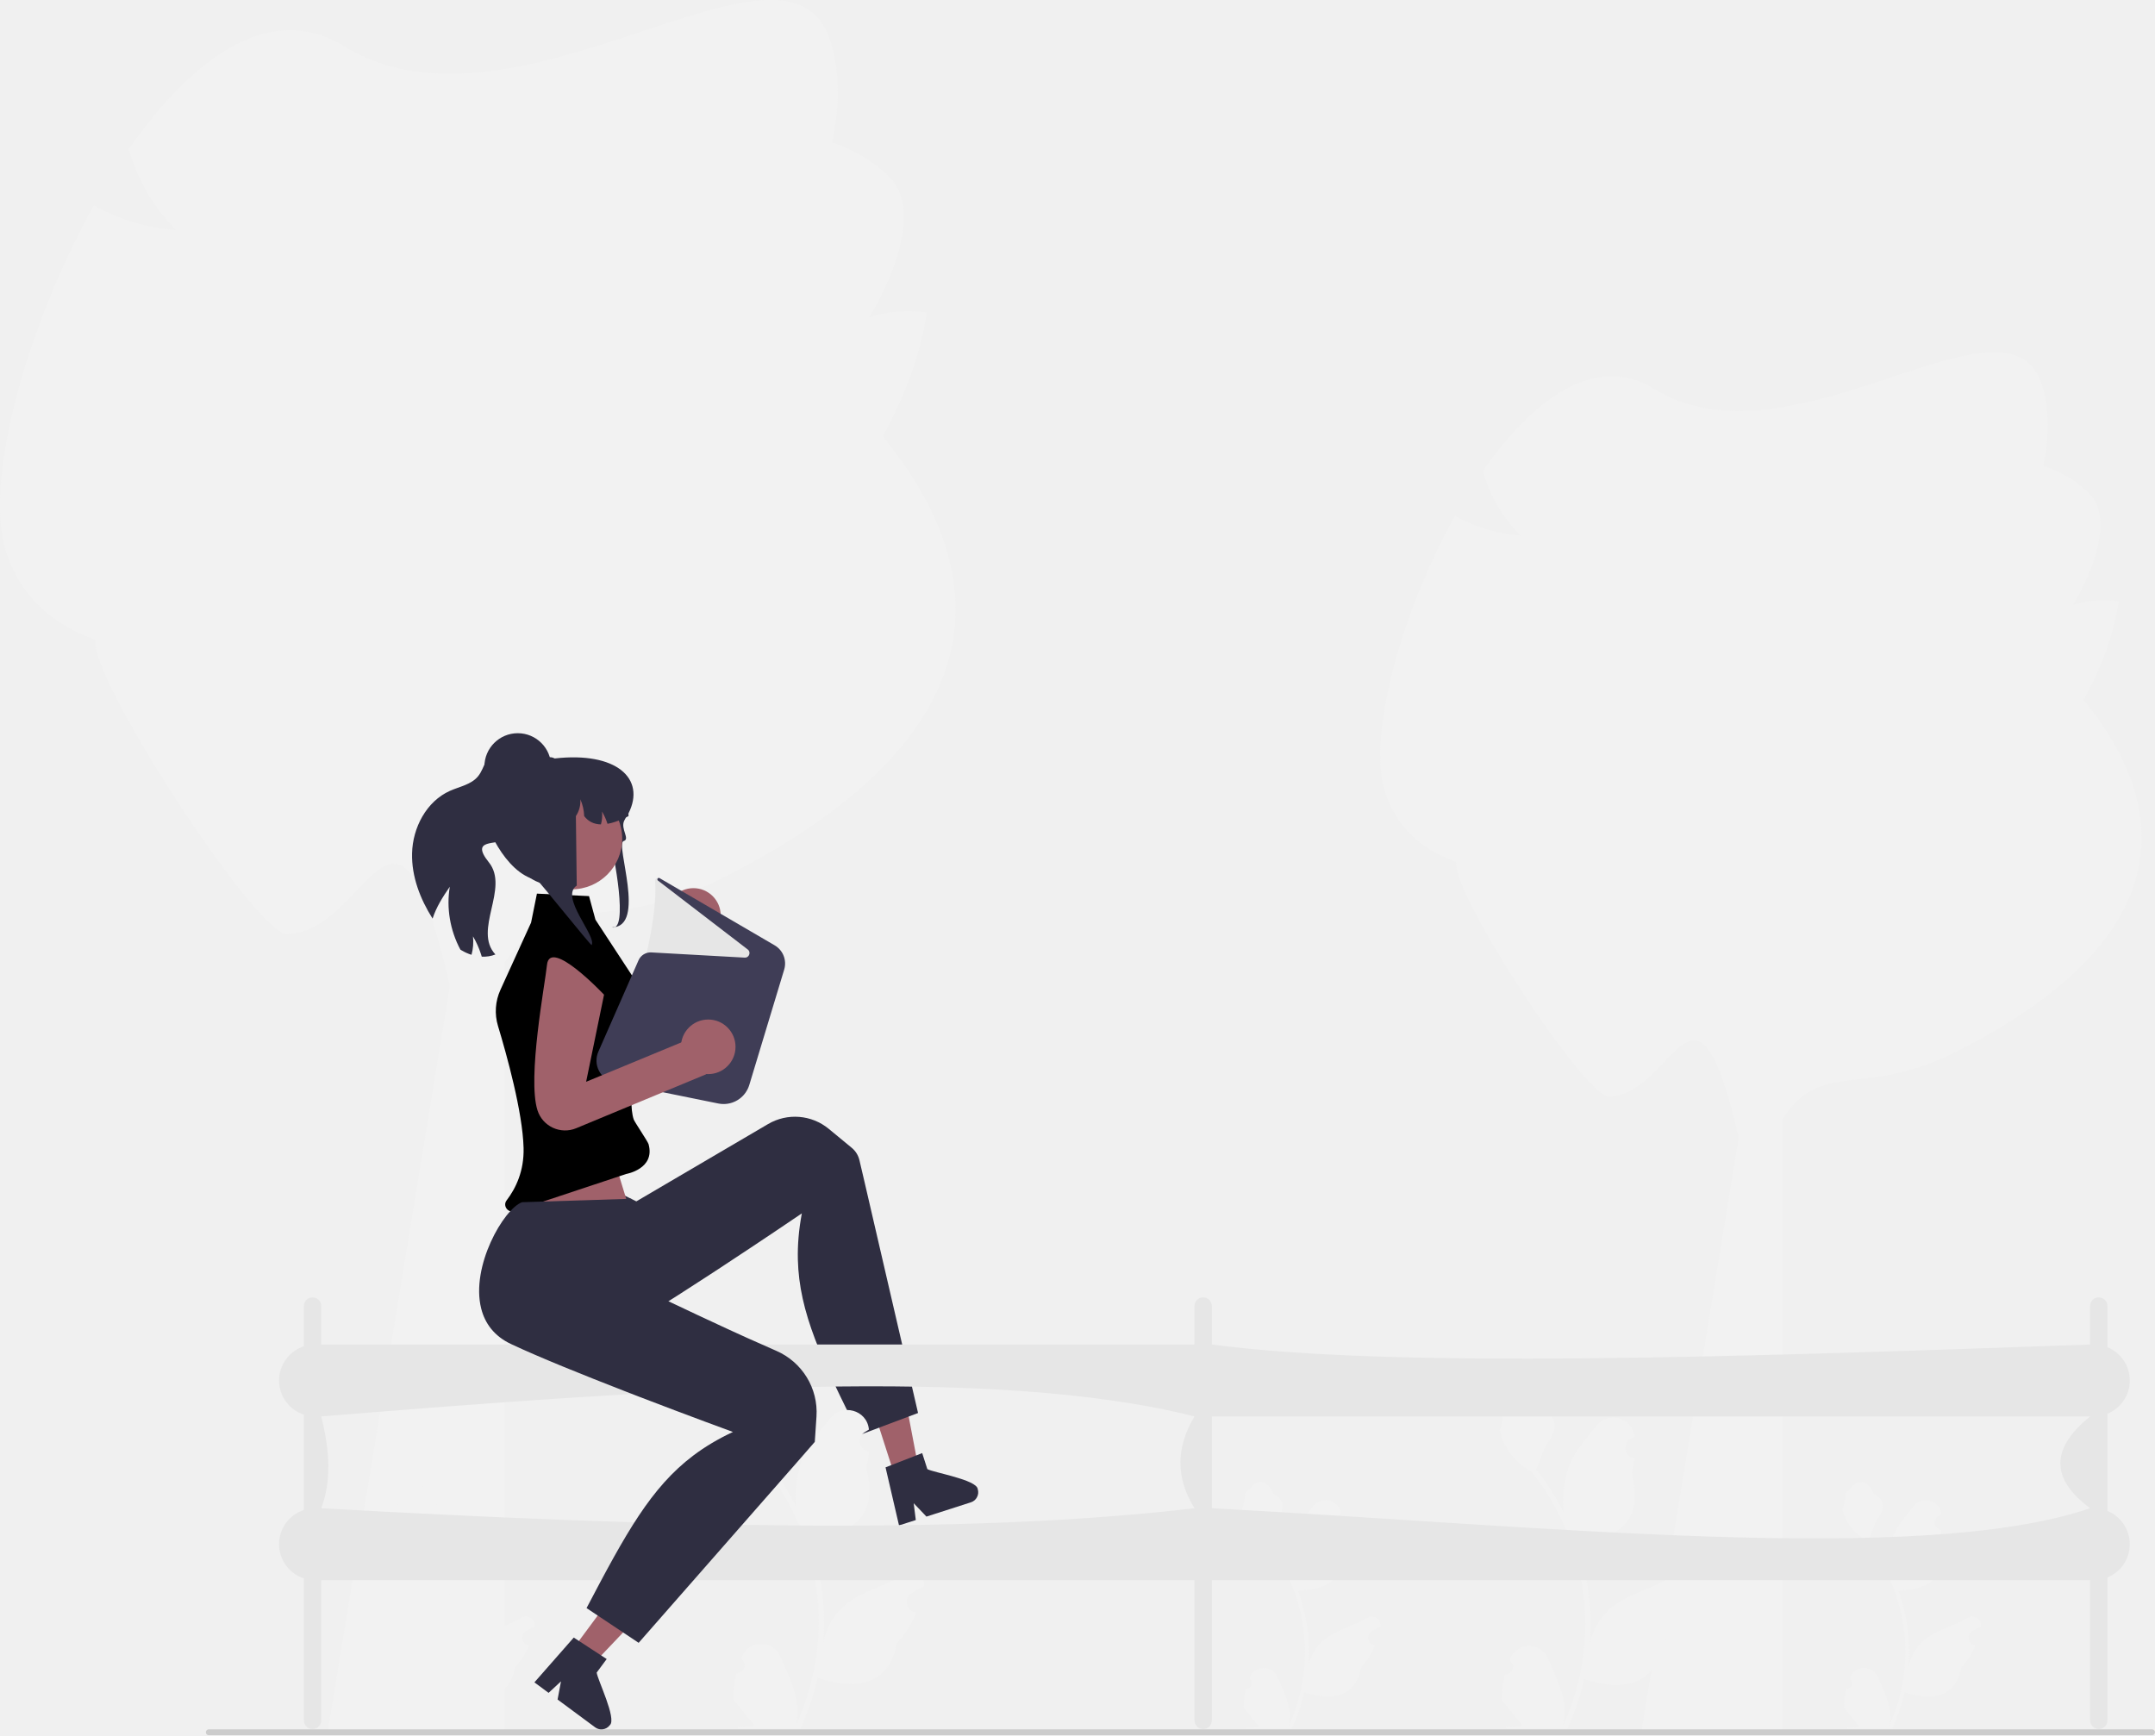
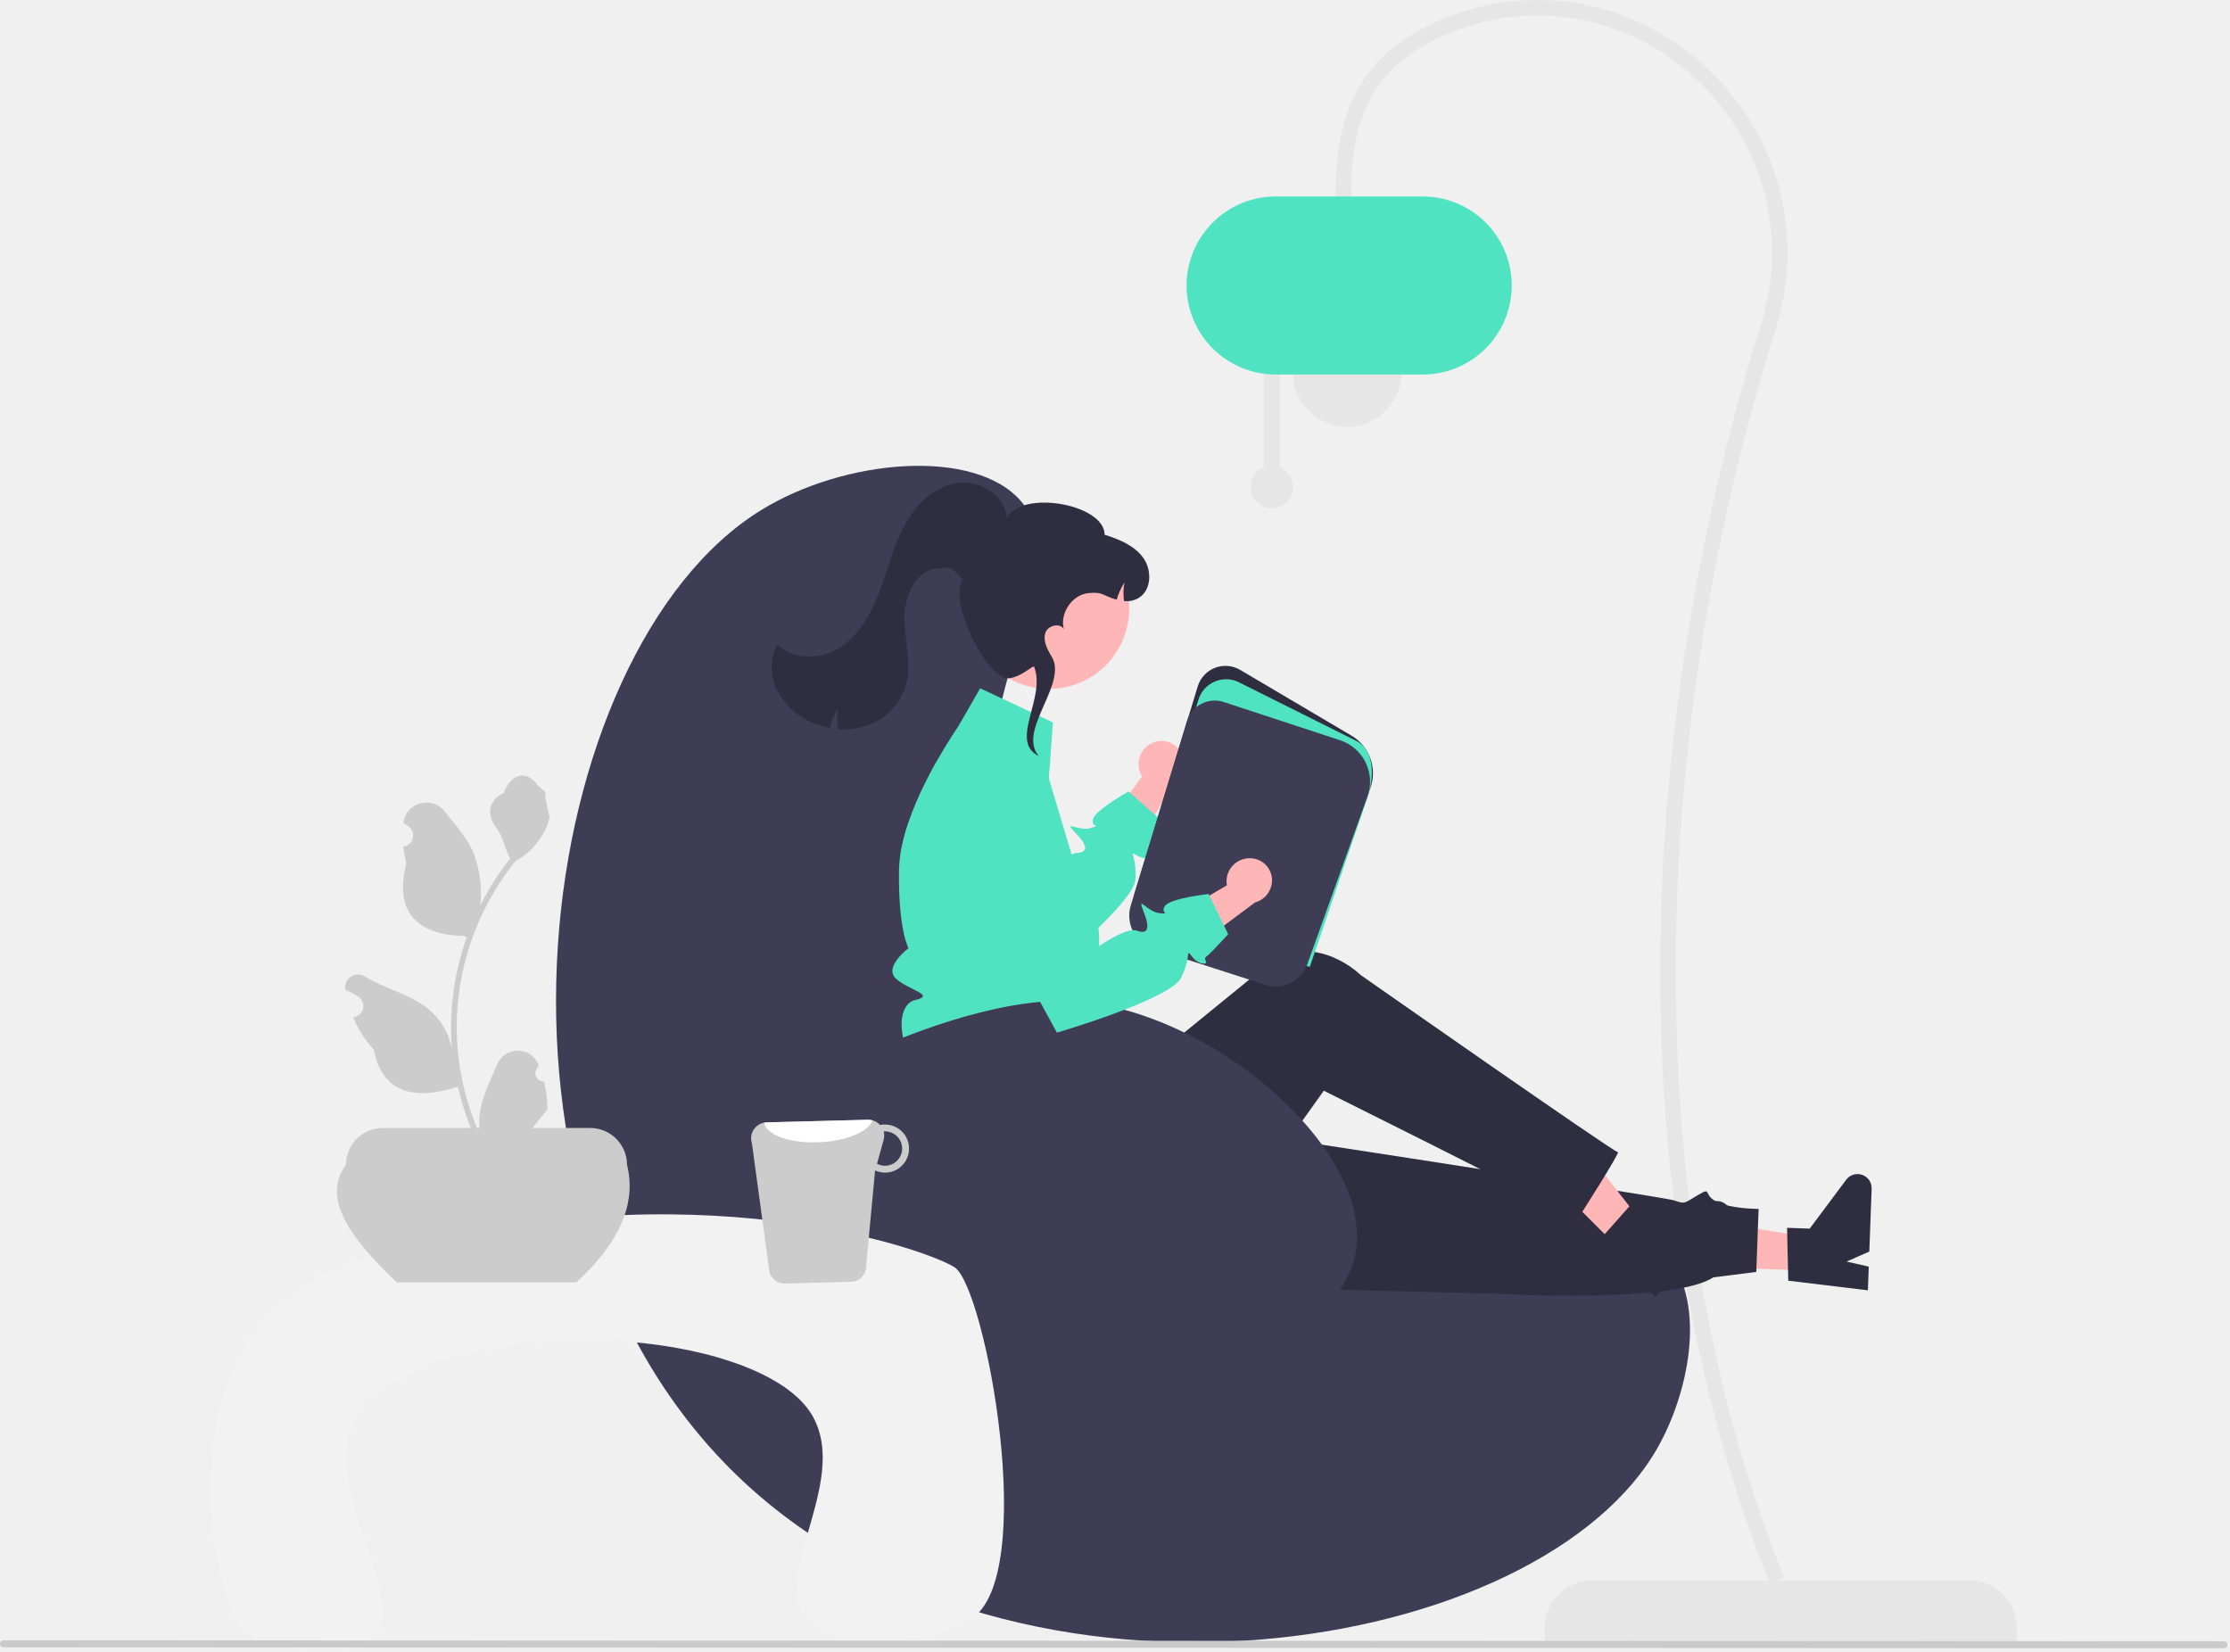
- <svg xmlns="http://www.w3.org/2000/svg" viewBox="0 0 868.644 699.464">
-   <g>
-     <g>
-       <polygon points="360.82 595.432 370.349 592.367 363.059 554.15 348.994 558.675 360.82 595.432" fill="#a0616a" />
-       <path d="M369.27,586.704l-.01,.003-9.991,3.881-.01,.003-2.312,.902,5.152,22.216,.274,1.19,6.774-2.173-.158-1.223-.697-5.56,4.223,4.429,.917,.967,17.949-5.765c1.067-.343,1.909-1.079,2.404-2.009,.546-.975,.696-2.171,.319-3.322-.381-3.779-17.761-6.633-20.31-8.043l-2.074-6.46-2.451,.962Z" fill="#2f2e41" />
-     </g>
-     <path d="M343.329,462.686c1.546,1.276,2.632,3.023,3.091,4.975h0l2.046,8.736,21.584,93.183-23.624,8.882c-15.216-30.369-24.307-49.402-24.821-70.756-.144-5.916,.376-12.02,1.601-18.59,0,0-15.382,10.471-33.663,22.454-1.605,1.051-3.236,2.12-4.888,3.186-15.164,9.876-31.511,20.232-42.412,26.301-6.632,3.693-12.978,3.664-18.671,1.408-16.251-6.397-27.326-30.809-25.175-38.376l24.551-36.54,30.372,15.142,3.175,1.58,53.12-31.175c7.751-4.549,17.517-3.77,24.45,1.948l9.266,7.644Z" fill="#2f2e41" />
+ <svg xmlns="http://www.w3.org/2000/svg" viewBox="0 0 752 557">
+   <g clip-path="url(#clip0_25_3)">
+     <path d="M680.151 553.838H520.885V548.95C520.885 544.707 522.571 540.637 525.571 537.637C528.572 534.636 532.642 532.95 536.885 532.95H664.151C668.394 532.95 672.464 534.636 675.464 537.637C678.465 540.637 680.151 544.707 680.151 548.95V553.838Z" fill="#E6E6E6" />
+     <path d="M596.791 533.925L601.634 531.975C550.957 406.186 555.839 247.493 598.678 111.362C603.766 95.589 604.133 78.673 599.733 62.694C595.334 46.716 586.359 32.372 573.913 21.427C549.049 -0.761 514.769 -6.167 484.446 7.319C454.516 20.633 450.39 43.824 450.39 66.902H455.612C455.612 42.268 460.877 23.519 486.569 12.091C514.988 -0.548 547.123 4.521 570.436 25.324C582.126 35.603 590.556 49.076 594.688 64.083C598.821 79.091 598.476 94.979 593.697 109.794C550.364 247.496 545.768 407.28 596.791 533.925Z" fill="#E6E6E6" />
+     <path d="M454.307 143.924C464.4 143.924 472.583 135.742 472.583 125.648C472.583 115.554 464.4 107.372 454.307 107.372C444.213 107.372 436.03 115.554 436.03 125.648C436.03 135.742 444.213 143.924 454.307 143.924Z" fill="#E6E6E6" />
+     <path d="M426.159 157.509V122.88H431.544V157.509C433.089 158.134 434.368 159.276 435.162 160.741C435.957 162.205 436.217 163.9 435.899 165.536C435.581 167.171 434.704 168.645 433.418 169.705C432.132 170.765 430.518 171.344 428.852 171.344C427.186 171.344 425.571 170.765 424.286 169.705C423 168.645 422.123 167.171 421.804 165.536C421.486 163.9 421.747 162.205 422.541 160.741C423.336 159.276 424.615 158.134 426.159 157.509Z" fill="#E6E6E6" />
+     <path d="M400.13 96.275C400.139 88.314 403.306 80.683 408.935 75.054C414.563 69.425 422.195 66.258 430.156 66.249H479.763C487.726 66.249 495.363 69.413 500.994 75.044C506.625 80.675 509.789 88.312 509.789 96.275C509.789 104.238 506.625 111.875 500.994 117.506C495.363 123.137 487.726 126.3 479.763 126.3H430.156C422.195 126.291 414.563 123.125 408.935 117.496C403.306 111.867 400.139 104.235 400.13 96.275Z" fill="#50E3C2" />
+     <path d="M330.236 282.212C335.216 218.489 360.682 188.128 344.376 169.089C328.757 150.851 284.759 154.619 256.504 172.119C180.291 219.321 152.37 407.451 250.443 499.368C343.638 586.711 520.26 558.737 559.512 487.247C568.67 470.567 575.946 441.325 562.542 423.616C529.263 379.648 408.271 459.285 354.476 409.475C322.596 379.956 327.502 317.183 330.236 282.212Z" fill="#3F3D56" />
+     <path d="M388.493 250.554C386.642 251.406 385.196 252.946 384.463 254.847C383.731 256.748 383.769 258.86 384.569 260.734C384.738 261.112 384.938 261.476 385.166 261.821L368.808 283.663L376.971 295.863L396.145 263.52C397.503 262.46 398.473 260.981 398.902 259.313C399.331 257.644 399.196 255.881 398.518 254.297C398.123 253.4 397.556 252.589 396.848 251.911C396.14 251.233 395.305 250.701 394.392 250.345C393.478 249.99 392.503 249.818 391.523 249.839C390.543 249.86 389.577 250.074 388.68 250.469C388.617 250.497 388.555 250.525 388.493 250.554Z" fill="#FFB6B6" />
+     <path d="M388.48 288.213C389.551 289.162 386.581 290.334 383.44 288.485C382.541 287.95 382.157 287.728 382.056 287.869C381.804 288.223 383.278 290.829 382.884 296.616C382.642 300.07 376.905 306.565 370.39 312.898C361.583 321.463 351.341 329.725 351.341 329.725L347.746 326.846L310.041 296.616L303.678 287.809C304.261 284.33 305.136 280.908 306.294 277.577C307.889 272.966 309.786 268.465 311.97 264.103C313.142 261.73 314.344 259.467 315.495 257.387L335.696 279.648L352.624 298.293C352.624 298.293 357.553 290.354 361.371 288.192C361.858 287.881 362.412 287.691 362.987 287.637C366.845 287.455 367.077 285.354 362.603 280.779C358.129 276.203 363.775 280.476 367.754 279.244C371.734 278.011 367.754 279.244 368.593 276.163C369.431 273.082 380.592 266.901 380.592 266.901L381.056 267.315L389.49 274.759L391.904 276.89C391.904 276.89 389.268 284.122 388.541 285.647C387.813 287.172 387.419 287.253 388.48 288.213Z" fill="#50E3C2" />
+     <path d="M610.804 428.521L611.215 417.38L568.439 410.493L567.832 426.935L610.804 428.521Z" fill="#FFB6B6" />
+     <path d="M603.039 431.875L602.633 414.037L610.259 414.319L622.57 397.828C623.178 397.014 624.031 396.415 625.003 396.119C625.975 395.823 627.017 395.846 627.975 396.184C628.934 396.522 629.759 397.158 630.331 397.998C630.903 398.838 631.191 399.84 631.153 400.855L630.372 422.045L622.694 425.419L630.184 427.124L629.889 435.113L603.039 431.875Z" fill="#2F2E41" />
+     <path d="M370.055 432.858L505.543 436.294C505.543 436.294 564.051 439.673 577.779 430.743L592.255 428.916L593.039 407.652C593.039 407.652 584.187 407.717 579.098 405.346C574.008 402.974 577.545 400.073 572.693 402.926C567.84 405.779 568.353 406.122 564.601 404.811C560.85 403.5 388.806 377.276 388.806 377.276L370.055 432.858Z" fill="#2F2E41" />
+     <path d="M548.592 423.631L556.471 415.744L529.796 381.601L518.168 393.243L548.592 423.631Z" fill="#FFB6B6" />
+     <path d="M540.619 416.769L552.453 403.416L557.852 408.809L578.093 405.093C579.093 404.91 580.125 405.05 581.039 405.495C581.953 405.939 582.701 406.664 583.174 407.564C583.647 408.464 583.819 409.491 583.667 410.496C583.515 411.501 583.045 412.431 582.326 413.15L567.341 428.152L559.418 425.404L563.75 431.748L558.1 437.405L540.619 416.769Z" fill="#2F2E41" />
+     <path d="M316.601 358.656L317.948 389.967C319.533 426.826 360.126 449.135 391.602 429.89C392.182 429.535 392.764 429.168 393.348 428.788C393.348 428.788 405.281 425.583 404.919 420.508C404.557 415.433 407.472 412.963 410.052 414.347C412.631 415.731 446.409 367.795 446.409 367.795C446.409 367.795 516.587 402.801 532.069 411.042C532.069 411.042 546.625 388.283 545.569 388.521C544.514 388.76 458.75 328.733 458.75 328.733C458.75 328.733 444.778 314.593 427.447 323.929C427.086 325.3 427.394 325.348 427.394 325.348L370.142 372L362.052 356.637L316.601 358.656Z" fill="#2F2E41" />
+     <path d="M370.582 319.513C370.474 320.96 370.268 322.397 369.966 323.816C369.554 325.87 368.889 327.865 367.987 329.755C367.987 329.755 367.986 331.866 363.946 338.936C359.906 346.006 364.956 342.976 367.987 348.228C371.017 353.47 367.986 351.056 364.623 354.43C363.655 355.412 362.967 356.635 362.631 357.972C362.296 359.31 362.324 360.713 362.714 362.035C362.714 362.035 319.323 362.066 311.243 359.036C303.163 356.006 301.325 338.936 308.567 337.249C315.798 335.563 306.375 333.886 302.123 329.997C297.87 326.109 306.375 319.746 306.375 319.746C306.375 319.746 302.87 313.696 303.163 293.384C303.204 291.516 303.376 289.653 303.678 287.809C304.261 284.331 305.136 280.908 306.294 277.577C307.889 272.966 309.786 268.466 311.97 264.103C313.142 261.73 314.344 259.467 315.495 257.387C315.677 257.063 315.849 256.75 316.031 256.437C318.222 252.559 320.222 249.387 321.545 247.357C322.565 245.781 323.182 244.893 323.182 244.893L330.535 232.106L355.078 243.61L353.684 262.427L357.916 276.617L359.866 283.152L361.371 288.192L363.694 296C363.694 296 363.057 296.03 363.815 297.071C367.304 301.709 369.565 307.153 370.39 312.898C370.681 315.09 370.745 317.307 370.582 319.513Z" fill="#50E3C2" />
+     <path d="M441.461 321.541L441.001 321.392L382.257 302.476L403.904 231.459C404.335 230.045 405.081 228.747 406.087 227.663C407.092 226.579 408.331 225.738 409.709 225.202C411.087 224.667 412.568 224.451 414.042 224.572C415.515 224.692 416.942 225.145 418.215 225.897L455.755 248.076C458.727 249.83 460.987 252.572 462.142 255.823C463.297 259.075 463.273 262.629 462.074 265.864L441.461 321.541Z" fill="#2F2E41" />
+     <path d="M441.7 326.056L382.483 306.987L404.13 235.97C404.561 234.556 405.308 233.258 406.313 232.174C407.319 231.091 408.557 230.249 409.935 229.714C411.313 229.178 412.795 228.962 414.268 229.083C415.742 229.203 417.169 229.656 418.442 230.408L457.774 250.046C463.683 253.536 463.545 262.569 460.801 269.981L441.7 326.056Z" fill="#50E3C2" />
+     <path d="M435.771 331.196C434.408 331.965 432.899 332.443 431.341 332.598C429.783 332.753 428.21 332.582 426.721 332.096L388.871 319.907C385.967 318.958 383.549 316.912 382.134 314.204C380.719 311.497 380.418 308.343 381.297 305.417L400.273 243.162C400.652 241.919 401.276 240.763 402.107 239.764C402.939 238.764 403.962 237.941 405.116 237.342C406.27 236.743 407.532 236.38 408.828 236.275C410.124 236.17 411.428 236.325 412.663 236.731L451.887 249.61C453.756 250.224 455.483 251.205 456.967 252.498C458.45 253.79 459.659 255.366 460.522 257.133C461.386 258.901 461.887 260.823 461.995 262.787C462.103 264.751 461.817 266.717 461.153 268.569L440.863 325.134C439.952 327.702 438.144 329.855 435.771 331.196Z" fill="#3F3D56" />
+     <path d="M353.691 232.324C368.663 232.324 380.801 220.186 380.801 205.214C380.801 190.241 368.663 178.104 353.691 178.104C338.718 178.104 326.581 190.241 326.581 205.214C326.581 220.186 338.718 232.324 353.691 232.324Z" fill="#FFB6B6" />
+     <path d="M262.017 232.732C264.505 237.555 268.584 241.368 273.563 243.526C275.55 244.431 277.639 245.092 279.785 245.495C280.392 243.089 281.363 240.791 282.664 238.679C282.231 241.059 282.231 243.498 282.664 245.879C285.934 246.146 289.223 245.738 292.327 244.679C295.376 243.642 298.142 241.909 300.404 239.617C302.667 237.325 304.364 234.537 305.361 231.475C307.521 224.289 305.195 216.614 305.011 209.113C304.823 201.611 308.385 192.639 315.832 191.711C321.503 191.003 320.802 191.553 324.877 195.559C319.177 201.891 333.073 229.936 340.529 228.697C344.745 227.996 347.847 224.649 348.681 224.765C352.951 235.221 340.107 250.051 350.294 254.919L349.538 253.919C344.206 245.111 359.983 230.233 354.651 221.425C353.165 218.961 351.619 216.072 352.539 213.346C353.412 210.754 357.832 209.934 358.765 212.293C357.249 206.887 361.481 200.541 367.102 199.989C372.096 199.496 371.808 200.92 376.57 202.218C377.178 200.167 378.055 198.205 379.177 196.384C378.798 198.462 378.751 200.587 379.039 202.68C380.756 202.885 382.493 202.517 383.98 201.634C388.377 198.998 388.508 192.194 385.487 188.053C382.461 183.911 377.393 181.866 372.503 180.318C372.458 169.977 344.631 165.026 339.513 174.641C338.987 166.856 330.063 161.612 322.375 162.934C314.688 164.257 308.623 170.421 304.925 177.291C301.229 184.157 299.393 191.844 296.687 199.156C293.981 206.469 290.112 213.76 283.631 218.099C277.152 222.432 267.522 222.826 262.112 217.209C260.878 219.608 260.226 222.263 260.21 224.96C260.193 227.657 260.813 230.319 262.017 232.732Z" fill="#2F2E41" />
+     <path d="M289.834 356.705C290.395 356.256 291.004 355.871 291.649 355.556C302.026 350.391 334.295 336.986 359.526 337.536C408.074 338.594 469.858 392.173 455.479 428.153C444.538 455.531 390.143 471.107 350.436 458.649C294.81 441.196 272.854 370.244 289.834 356.705Z" fill="#3F3D56" />
+     <path d="M88.292 553.941C72.428 550.948 58.386 479.48 89.597 444.282C100.29 432.223 113.629 426.974 131.372 422.09C233.493 393.975 311.383 420.769 321.85 427.311C332.294 433.839 350.602 532.187 327.19 546.108C314.017 553.941 287.908 557.857 274.972 548.719C255.937 535.273 287.887 500.395 273.666 476.919C257.529 450.278 172.552 441.304 129.948 467.78C84.494 496.028 178.25 570.912 88.292 553.941Z" fill="#F2F2F2" />
+     <path d="M194.353 432.43H133.749C118.788 418.092 108.091 404.274 116.655 392.804C116.655 389.507 117.965 386.345 120.296 384.014C122.628 381.682 125.79 380.373 129.087 380.373H199.015C202.312 380.373 205.474 381.682 207.805 384.014C210.137 386.345 211.446 389.507 211.446 392.804C214.707 405.874 208.882 419.084 194.353 432.43Z" fill="#CCCCCC" />
+     <path d="M183.469 364.722C182.894 364.749 182.325 364.598 181.838 364.29C181.352 363.982 180.972 363.532 180.75 363.001C180.528 362.47 180.474 361.883 180.597 361.321C180.719 360.758 181.012 360.247 181.434 359.856L181.627 359.092C181.601 359.03 181.576 358.969 181.55 358.908C180.971 357.54 180 356.373 178.76 355.555C177.52 354.736 176.066 354.303 174.58 354.308C173.094 354.314 171.643 354.758 170.409 355.586C169.175 356.413 168.213 357.587 167.643 358.96C165.369 364.438 162.473 369.925 161.76 375.717C161.446 378.278 161.579 380.873 162.152 383.388C156.809 371.735 154.035 359.069 154.017 346.249C154.016 343.032 154.195 339.818 154.553 336.621C154.848 334 155.259 331.398 155.783 328.815C158.647 314.797 164.794 301.658 173.721 290.477C178.042 288.12 181.536 284.494 183.733 280.09C184.529 278.507 185.092 276.816 185.403 275.072C184.916 275.136 183.566 267.713 183.933 267.257C183.254 266.227 182.038 265.714 181.296 264.709C177.607 259.706 172.524 260.58 169.87 267.377C164.202 270.238 164.147 274.983 167.625 279.547C169.838 282.45 170.142 286.378 172.084 289.486C171.884 289.742 171.676 289.99 171.476 290.245C167.825 294.941 164.642 299.983 161.974 305.299C162.623 299.343 161.848 293.319 159.715 287.721C157.552 282.503 153.498 278.109 149.929 273.599C145.641 268.182 136.848 270.546 136.093 277.413C136.085 277.48 136.078 277.546 136.071 277.613C136.602 277.912 137.121 278.229 137.628 278.565C138.266 278.992 138.761 279.601 139.047 280.313C139.333 281.025 139.397 281.806 139.231 282.555C139.065 283.305 138.677 283.986 138.117 284.511C137.557 285.035 136.851 285.378 136.093 285.495L136.015 285.507C136.204 287.418 136.538 289.312 137.014 291.172C132.435 308.882 142.322 315.333 156.439 315.623C156.75 315.782 157.054 315.942 157.366 316.094C154.685 323.691 153.004 331.603 152.364 339.633C152.001 344.371 152.023 349.13 152.427 353.864L152.403 353.696C151.381 348.432 148.572 343.682 144.453 340.249C138.335 335.223 129.691 333.372 123.091 329.332C122.389 328.882 121.573 328.641 120.74 328.639C119.906 328.637 119.089 328.874 118.386 329.321C117.682 329.768 117.121 330.406 116.768 331.162C116.416 331.917 116.287 332.758 116.396 333.584C116.405 333.643 116.414 333.702 116.423 333.761C117.407 334.161 118.365 334.623 119.292 335.143C119.822 335.442 120.341 335.759 120.849 336.095C121.487 336.522 121.981 337.131 122.267 337.843C122.553 338.555 122.617 339.336 122.451 340.085C122.285 340.834 121.897 341.516 121.337 342.041C120.777 342.565 120.072 342.908 119.314 343.025L119.236 343.037C119.18 343.045 119.132 343.053 119.076 343.061C120.757 347.075 123.117 350.77 126.052 353.984C128.915 369.444 141.214 370.911 154.369 366.409H154.377C155.821 372.681 157.912 378.787 160.618 384.627H182.91C182.99 384.379 183.062 384.123 183.134 383.875C181.071 384.005 178.999 383.882 176.966 383.508C178.62 381.478 180.274 379.433 181.928 377.403C181.964 377.365 181.999 377.325 182.031 377.283C182.87 376.245 183.717 375.214 184.556 374.175L184.557 374.174C184.602 370.99 184.235 367.813 183.469 364.722Z" fill="#CCCCCC" />
+     <path d="M259.505 429.183C259.875 430.259 260.577 431.191 261.509 431.844C262.441 432.497 263.556 432.838 264.694 432.818L286.927 432.245C288.074 432.223 289.182 431.83 290.087 431.126C290.991 430.421 291.644 429.443 291.947 428.337L295.093 394.695C296.209 395.2 297.424 395.45 298.649 395.425C300.799 395.371 302.839 394.466 304.321 392.908C305.803 391.349 306.605 389.266 306.551 387.116C306.497 384.967 305.592 382.926 304.033 381.445C302.475 379.963 300.392 379.16 298.242 379.214C297.753 379.213 297.264 379.264 296.785 379.366C296.265 378.802 295.632 378.354 294.927 378.05C294.223 377.746 293.462 377.593 292.695 377.601L258.496 378.484C258.212 378.495 257.93 378.53 257.652 378.589C256.902 378.729 256.191 379.027 255.566 379.465C254.941 379.903 254.417 380.47 254.03 381.127C253.642 381.784 253.4 382.516 253.32 383.275C253.239 384.034 253.322 384.801 253.562 385.525L259.505 429.183ZM295.738 392.41L297.977 384.393C298.231 383.467 298.237 382.49 297.994 381.561C298.102 381.561 298.198 381.51 298.307 381.509C299.842 381.478 301.326 382.056 302.435 383.118C303.545 384.179 304.187 385.637 304.223 387.172C304.259 388.707 303.685 390.193 302.627 391.305C301.569 392.417 300.113 393.065 298.578 393.105C297.586 393.136 296.604 392.896 295.738 392.41Z" fill="#CCCCCC" />
+     <path d="M257.652 378.589C258.381 382.755 266.572 385.684 276.422 385.175C285.48 384.757 292.886 381.577 294.243 377.807C293.741 377.659 293.218 377.589 292.695 377.601L258.496 378.484C258.212 378.495 257.93 378.53 257.652 378.589Z" fill="white" />
+     <path d="M1.191 555.518L749.941 555.825C750.256 555.825 750.559 555.7 750.783 555.477C751.006 555.253 751.131 554.95 751.131 554.635C751.131 554.319 751.006 554.016 750.783 553.793C750.559 553.569 750.256 553.444 749.941 553.444L1.191 553.137C0.875 553.137 0.572 553.262 0.349 553.485C0.125 553.709 0 554.012 0 554.327C0 554.643 0.125 554.946 0.349 555.169C0.572 555.393 0.875 555.518 1.191 555.518Z" fill="#CACACA" />
+     <path d="M421.141 289.414C419.105 289.488 417.178 290.354 415.771 291.827C414.363 293.3 413.586 295.265 413.605 297.302C413.615 297.716 413.66 298.129 413.738 298.535L390.24 312.409L393.084 326.809L423.219 304.324C424.881 303.869 426.344 302.876 427.382 301.501C428.42 300.126 428.974 298.446 428.956 296.723C428.937 295.743 428.725 294.776 428.332 293.878C427.939 292.98 427.373 292.168 426.666 291.489C425.96 290.809 425.126 290.276 424.213 289.919C423.301 289.561 422.326 289.387 421.346 289.407C421.278 289.408 421.209 289.41 421.141 289.414Z" fill="#FFB6B6" />
+     <path d="M401.892 322.486C401.263 321.644 400.993 321.292 400.85 321.389C400.482 321.611 400.836 324.586 398.248 329.771C394.605 337.056 356.404 348.214 356.404 348.214L351.701 339.603L331.013 301.763L323.882 271.434C323.633 270.376 323.512 269.292 323.522 268.206C329.879 263.732 336.631 259.846 343.693 256.595C346.515 258.196 348.666 260.759 349.753 263.816L363.994 303.745L369.677 319.687C369.677 319.687 379.701 312.519 383.337 313.835C386.967 315.159 387.999 313.302 385.626 307.36C383.253 301.417 386.815 307.534 390.959 307.923C395.113 308.318 390.959 307.923 392.921 305.401C394.883 302.88 407.566 301.461 407.566 301.461L407.835 302.023L412.75 312.134L414.157 315.039C414.157 315.039 408.947 320.692 407.69 321.819C406.427 322.954 406.036 322.875 406.655 324.168C407.265 325.455 404.075 325.397 401.892 322.486Z" fill="#50E3C2" />
  </g>
-   <path d="M839.898,282.138c7.5-13.8,12.37-27.33,14.11-39.81-6.953-.813-13.104-.247-18.475,1.556,9.247-15.409,15.42-34.385,7.385-44.126-5.06-5.37-11.6-9.39-19.33-12.06,2.5-11.57,2.53-22.41-.32-31.94-13.22-44.37-100.72,35.57-156.56,.97-23.41-14.5-48.61,3.77-69.02,33.15,2.8,9.77,7.97,18.85,15.23,25.98-9.25-.66-18.35-3.38-26.45-7.9-21.84,39.19-35.04,88.25-28.43,110.43,4.29,14.39,14.56,24.06,28.97,29.04-2.5,11.57,51.517,94.625,61.47,94.539,26.46-.23,34.688-60.332,52.354,16.689l-39.354,240.311h57v-247.831c15.86-24.488,32.243-8.109,70-27.169,115.81-58.46,66.439-122.893,51.42-141.828Z" fill="#f2f2f2" />
-   <path d="M355.844,175.9c9.412-17.317,15.523-34.296,17.706-49.956-8.726-1.02-16.444-.31-23.183,1.953,11.604-19.336,19.35-43.149,9.267-55.373-6.35-6.739-14.556-11.783-24.257-15.134,3.137-14.519,3.175-28.122-.402-40.081-16.589-55.679-126.391,44.636-196.463,1.217C109.136,.331,77.514,23.257,51.902,60.126c3.514,12.26,10.001,23.654,19.112,32.602-11.608-.828-23.027-4.241-33.191-9.913C10.416,131.992-6.149,193.556,2.146,221.389c5.383,18.058,18.271,30.192,36.354,36.441-3.137,14.519,64.647,118.742,77.137,118.634,33.204-.288,43.529-75.709,65.698,20.943l-49.384,301.559h71.528V387.97c19.902-30.73,40.46-10.176,87.841-34.093,145.326-73.359,83.372-154.215,64.526-177.977Z" fill="#f2f2f2" />
-   <path d="M502.215,680.777c2.066,.129,3.208-2.437,1.645-3.933l-.155-.618c.02-.05,.041-.099,.062-.148,2.089-4.982,9.17-4.947,11.241,.042,1.839,4.428,4.179,8.864,4.756,13.546,.258,2.067,.142,4.172-.316,6.2,4.308-9.411,6.575-19.687,6.575-30.021,0-2.597-.142-5.193-.433-7.783-.239-2.119-.568-4.224-.995-6.31-2.306-11.277-7.299-22.018-14.5-30.99-3.462-1.892-6.349-4.851-8.093-8.397-.626-1.279-1.117-2.655-1.35-4.056,.394,.052,1.486-5.949,1.188-6.317,.549-.833,1.532-1.247,2.131-2.06,2.982-4.043,7.091-3.337,9.236,2.157,4.582,2.313,4.627,6.148,1.815,9.837-1.789,2.347-2.035,5.522-3.604,8.035,.162,.207,.329,.407,.491,.614,2.961,3.798,5.522,7.88,7.681,12.169-.61-4.766,.291-10.508,1.826-14.21,1.748-4.217,5.025-7.769,7.91-11.415,3.466-4.379,10.573-2.468,11.184,3.083,.006,.054,.012,.107,.017,.161-.429,.242-.848,.499-1.259,.77-2.339,1.547-1.531,5.174,1.241,5.602l.063,.01c-.155,1.544-.42,3.074-.807,4.579,3.702,14.316-4.29,19.53-15.701,19.764-.252,.129-.497,.258-.749,.381,1.156,3.255,2.08,6.594,2.764,9.979,.614,2.99,1.04,6.013,1.279,9.049,.297,3.83,.271,7.68-.052,11.503l.019-.136c.82-4.211,3.107-8.145,6.427-10.87,4.946-4.063,11.933-5.559,17.268-8.824,2.568-1.572,5.859,.459,5.411,3.437l-.022,.143c-.794,.323-1.569,.698-2.319,1.117-.429,.242-.848,.499-1.259,.77-2.339,1.547-1.531,5.174,1.241,5.602l.063,.01c.045,.006,.084,.013,.129,.019-1.363,3.236-3.262,6.239-5.639,8.829-2.315,12.497-12.256,13.683-22.89,10.044h-.006c-1.163,5.064-2.861,10.011-5.044,14.726h-18.02c-.065-.2-.123-.407-.181-.607,1.666,.103,3.346,.006,4.986-.297-1.337-1.641-2.674-3.294-4.011-4.935-.032-.032-.058-.065-.084-.097-.678-.84-1.363-1.673-2.041-2.512l-0-.001c-.042-2.578,.267-5.147,.879-7.64l.001-0Z" fill="#f2f2f2" />
-   <path d="M606.606,674.963c2.813,.176,4.367-3.318,2.239-5.355l-.212-.842c.028-.067,.056-.135,.084-.202,2.844-6.782,12.484-6.735,15.304,.057,2.503,6.028,5.69,12.067,6.474,18.441,.352,2.814,.193,5.68-.431,8.441,5.865-12.811,8.951-26.801,8.951-40.87,0-3.535-.193-7.07-.589-10.596-.325-2.884-.774-5.751-1.354-8.591-3.139-15.353-9.936-29.975-19.74-42.189-4.713-2.576-8.644-6.604-11.018-11.431-.853-1.741-1.521-3.614-1.838-5.522,.536,.07,2.022-8.098,1.618-8.6,.747-1.134,2.085-1.698,2.902-2.805,4.06-5.505,9.654-4.544,12.574,2.937,6.238,3.148,6.299,8.37,2.471,13.392-2.435,3.195-2.77,7.518-4.907,10.938,.22,.281,.449,.554,.668,.835,4.031,5.17,7.518,10.728,10.457,16.566-.831-6.489,.396-14.306,2.486-19.345,2.38-5.741,6.841-10.577,10.769-15.54,4.719-5.962,14.394-3.36,15.226,4.198,.008,.073,.016,.146,.024,.219-.583,.329-1.155,.679-1.713,1.048-3.185,2.106-2.084,7.044,1.69,7.626l.085,.013c-.211,2.102-.572,4.186-1.099,6.234,5.04,19.489-5.841,26.588-21.376,26.907-.343,.176-.677,.352-1.02,.519,1.574,4.432,2.831,8.978,3.763,13.585,.835,4.071,1.416,8.186,1.741,12.319,.405,5.214,.369,10.455-.07,15.66l.026-.185c1.117-5.733,4.229-11.088,8.749-14.799,6.733-5.531,16.245-7.568,23.509-12.013,3.496-2.14,7.977,.625,7.367,4.679-.01,.065-.02,.129-.03,.194-1.082,.44-2.137,.95-3.157,1.521-.583,.329-1.155,.679-1.714,1.048-3.185,2.106-2.084,7.044,1.69,7.626l.086,.013c.062,.009,.114,.018,.176,.026-1.855,4.405-4.44,8.494-7.676,12.02-3.151,17.013-16.685,18.628-31.162,13.673h-.009c-1.583,6.894-3.895,13.629-6.867,20.048h-24.532c-.088-.273-.167-.554-.246-.827,2.269,.141,4.555,.009,6.788-.404-1.82-2.233-3.64-4.485-5.46-6.718-.044-.044-.079-.088-.114-.132-.923-1.143-1.855-2.277-2.779-3.42l-0-.001c-.058-3.509,.363-7.007,1.196-10.401l.001-0Z" fill="#f2f2f2" />
-   <path d="M744.215,680.777c2.066,.129,3.208-2.437,1.645-3.933l-.155-.618c.02-.05,.041-.099,.062-.148,2.089-4.982,9.17-4.947,11.241,.042,1.839,4.428,4.179,8.864,4.756,13.546,.258,2.067,.142,4.172-.316,6.2,4.308-9.411,6.575-19.687,6.575-30.021,0-2.597-.142-5.193-.433-7.783-.239-2.119-.568-4.224-.995-6.31-2.306-11.277-7.299-22.018-14.5-30.99-3.462-1.892-6.349-4.851-8.093-8.397-.626-1.279-1.117-2.655-1.35-4.056,.394,.052,1.486-5.949,1.188-6.317,.549-.833,1.532-1.247,2.131-2.06,2.982-4.043,7.091-3.337,9.236,2.157,4.582,2.313,4.627,6.148,1.815,9.837-1.789,2.347-2.035,5.522-3.604,8.035,.162,.207,.329,.407,.491,.614,2.961,3.798,5.522,7.88,7.681,12.169-.61-4.766,.291-10.508,1.826-14.21,1.748-4.217,5.025-7.769,7.91-11.415,3.466-4.379,10.573-2.468,11.184,3.083,.006,.054,.012,.107,.017,.161-.429,.242-.848,.499-1.259,.77-2.339,1.547-1.531,5.174,1.241,5.602l.063,.01c-.155,1.544-.42,3.074-.807,4.579,3.702,14.316-4.29,19.53-15.701,19.764-.252,.129-.497,.258-.749,.381,1.156,3.255,2.08,6.594,2.764,9.979,.614,2.99,1.04,6.013,1.279,9.049,.297,3.83,.271,7.68-.052,11.503l.019-.136c.82-4.211,3.107-8.145,6.427-10.87,4.946-4.063,11.933-5.559,17.268-8.824,2.568-1.572,5.859,.459,5.411,3.437l-.022,.143c-.794,.323-1.569,.698-2.319,1.117-.429,.242-.848,.499-1.259,.77-2.339,1.547-1.531,5.174,1.241,5.602l.063,.01c.045,.006,.084,.013,.129,.019-1.363,3.236-3.262,6.239-5.639,8.829-2.315,12.497-12.256,13.683-22.89,10.044h-.006c-1.163,5.064-2.861,10.011-5.044,14.726h-18.02c-.065-.2-.123-.407-.181-.607,1.666,.103,3.346,.006,4.986-.297-1.337-1.641-2.674-3.294-4.011-4.935-.032-.032-.058-.065-.084-.097-.678-.84-1.363-1.673-2.041-2.512l-0-.001c-.042-2.578,.267-5.147,.879-7.64l.001-0Z" fill="#f2f2f2" />
-   <path d="M296.831,674.435c2.88,.18,4.472-3.398,2.293-5.484l-.217-.862c.029-.069,.057-.138,.086-.207,2.913-6.946,12.784-6.898,15.672,.058,2.563,6.174,5.827,12.358,6.63,18.885,.36,2.881,.198,5.817-.441,8.645,6.006-13.12,9.167-27.447,9.167-41.854,0-3.62-.198-7.24-.603-10.851-.333-2.954-.792-5.889-1.387-8.798-3.215-15.722-10.175-30.697-20.216-43.205-4.827-2.638-8.852-6.763-11.283-11.706-.873-1.783-1.558-3.701-1.882-5.655,.549,.072,2.071-8.293,1.657-8.807,.765-1.162,2.136-1.739,2.972-2.872,4.158-5.637,9.886-4.653,12.877,3.008,6.388,3.224,6.45,8.571,2.53,13.714-2.494,3.272-2.837,7.699-5.025,11.202,.225,.288,.459,.567,.684,.856,4.128,5.295,7.699,10.986,10.709,16.965-.851-6.645,.405-14.65,2.546-19.811,2.437-5.88,7.006-10.832,11.029-15.915,4.832-6.105,14.741-3.441,15.592,4.299,.008,.075,.016,.15,.024,.225-.598,.337-1.183,.695-1.755,1.073-3.262,2.157-2.134,7.213,1.73,7.81l.088,.013c-.216,2.152-.585,4.286-1.126,6.384,5.161,19.959-5.981,27.228-21.891,27.555-.351,.18-.693,.36-1.045,.531,1.612,4.538,2.9,9.194,3.854,13.912,.855,4.169,1.45,8.383,1.783,12.616,.414,5.34,.378,10.707-.072,16.038l.027-.189c1.144-5.871,4.331-11.355,8.96-15.155,6.895-5.664,16.636-7.75,24.075-12.303,3.581-2.192,8.169,.641,7.544,4.792-.01,.066-.02,.133-.03,.199-1.108,.45-2.188,.973-3.233,1.558-.598,.337-1.183,.695-1.755,1.073-3.262,2.157-2.134,7.213,1.73,7.81l.088,.013c.063,.009,.117,.018,.18,.027-1.9,4.511-4.547,8.699-7.861,12.309-3.227,17.423-17.087,19.076-31.913,14.002h-.009c-1.621,7.06-3.989,13.957-7.033,20.531h-25.123c-.09-.279-.171-.567-.252-.847,2.323,.144,4.665,.009,6.952-.414-1.864-2.287-3.728-4.593-5.592-6.88-.045-.045-.081-.09-.117-.135-.945-1.171-1.9-2.332-2.845-3.503l-.001-.001c-.059-3.594,.372-7.175,1.225-10.651l.001-0Z" fill="#f2f2f2" />
-   <path d="M161.215,680.777c2.066,.129,3.208-2.437,1.645-3.933l-.155-.618c.02-.05,.041-.099,.062-.148,2.089-4.982,9.17-4.947,11.241,.042,1.839,4.428,4.179,8.864,4.756,13.546,.258,2.067,.142,4.172-.316,6.2,4.308-9.411,6.575-19.687,6.575-30.021,0-2.597-.142-5.193-.433-7.783-.239-2.119-.568-4.224-.995-6.31-2.306-11.277-7.299-22.018-14.5-30.99-3.462-1.892-6.349-4.851-8.093-8.397-.626-1.279-1.117-2.655-1.35-4.056,.394,.052,1.486-5.949,1.188-6.317,.549-.833,1.532-1.247,2.131-2.06,2.982-4.043,7.091-3.337,9.236,2.157,4.582,2.313,4.627,6.148,1.815,9.837-1.789,2.347-2.035,5.522-3.604,8.035,.162,.207,.329,.407,.491,.614,2.961,3.798,5.522,7.88,7.681,12.169-.61-4.766,.291-10.508,1.826-14.21,1.748-4.217,5.025-7.769,7.91-11.415,3.466-4.379,10.573-2.468,11.184,3.083,.006,.054,.012,.107,.017,.161-.429,.242-.848,.499-1.259,.77-2.339,1.547-1.531,5.174,1.241,5.602l.063,.01c-.155,1.544-.42,3.074-.807,4.579,3.702,14.316-4.29,19.53-15.701,19.764-.252,.129-.497,.258-.749,.381,1.156,3.255,2.08,6.594,2.764,9.979,.614,2.99,1.04,6.013,1.279,9.049,.297,3.83,.271,7.68-.052,11.503l.019-.136c.82-4.211,3.107-8.145,6.427-10.87,4.946-4.063,11.933-5.559,17.268-8.824,2.568-1.572,5.859,.459,5.411,3.437l-.022,.143c-.794,.323-1.569,.698-2.319,1.117-.429,.242-.848,.499-1.259,.77-2.339,1.547-1.531,5.174,1.241,5.602l.063,.01c.045,.006,.084,.013,.129,.019-1.363,3.236-3.262,6.239-5.639,8.829-2.315,12.497-12.256,13.683-22.89,10.044h-.006c-1.163,5.064-2.861,10.011-5.044,14.726h-18.02c-.065-.2-.123-.407-.181-.607,1.666,.103,3.346,.006,4.986-.297-1.337-1.641-2.674-3.294-4.011-4.935-.032-.032-.058-.065-.084-.097-.678-.84-1.363-1.673-2.041-2.512l-0-.001c-.042-2.578,.267-5.147,.879-7.64l.001-0Z" fill="#f2f2f2" />
-   <g>
-     <path d="M234.719,383.122s-31.902-1.499-24.874,7.367c4.573,5.77,25.894,38.265,37.989,44.77,6.023,3.239,13.526,.623,16.242-5.654l22.54-52.091-14.789-5.365-17.894,41.217-19.215-30.246Z" fill="#a0616a" />
-     <circle cx="279.507" cy="369.013" r="11" fill="#a0616a" />
-   </g>
-   <path d="M292.179,429.671l-42.804-4.291,.174-.581c8.627-28.8,15.673-53.921,14.495-69.672-.034-.448,.185-.873,.57-1.11,.39-.238,.875-.241,1.267-.005l45.256,27.393-3.403,15.395-15.554,32.872Z" fill="#e6e6e6" />
-   <polygon points="244.428 457.219 254.287 489.37 209.428 494.219 225.428 453.219 244.428 457.219" fill="#a0616a" />
-   <path d="M255.408,432.339c-1.07,7.64-1.32,14.86,.02,18.88,.356,1.069,5.692,8.883,6,10,2.754,9.984-9,12-9,12l-45.093,14.971c-2.597,.862-4.782-2.146-3.123-4.321,3.699-4.85,7.077-11.858,6.836-21.139-.375-14.463-6.776-37.465-10.314-49.161-1.456-4.813-1.105-9.985,.98-14.561l5.034-11.048,7.32-16.05,2.36-11.69,21,1,2.59,9.51,19.54,29.83c.79,1.21,1.31,2.56,1.54,3.95,.31,1.74,.16,3.56-.45,5.27-2.03,5.69-4.1,14.36-5.24,22.56Z" fill="#000000" />
-   <path d="M197.058,347.616c8.39,10.46-6.49,27.3,2.63,37.13-1.75,.7-3.62,.97-5.5,.88-.09-.32-.19-.64-.29-.95-.81-2.52-1.89-4.95-3.24-7.23,.26,2.48,.06,5.02-.6,7.43-1.41-.43-2.77-1.05-4.03-1.81-.16-.09-.3-.18-.46-.29-4.12-7.69-5.71-16.74-4.26-25.34-2.78,4.01-5.46,8.22-6.94,12.85-5.01-7.92-8.49-16.95-8.27-26.27,.22-10.37,5.8-21.01,15.28-25.23,3.91-1.74,8.55-2.52,11.28-5.82,1.47-1.76,2.17-4.02,3.23-6.06,1.06-2.04,2.71-4.02,4.99-4.35,1.36-.19,2.81,.56,3.56,1.64-3.69,4.04-3.48,10.6-2.28,16.11,1.28,5.92,5.15,13.26,1.2,17.85-2.43,2.83-14.33-.54-6.3,9.46Z" fill="#2f2e41" />
-   <path d="M245.882,338.688c-.542-1.896,3.192,9.693,1.39,9.902-8.205,.941-19.469,5.842-25.184,8.128-.257-.03-.515-.06-.765-.097-.613-.067-1.211-.164-1.802-.276-13.307-2.518-18.424-22.959-18.424-23.146,0-.919,2.205-26.158,5.68-26.532,.901-.097,1.817-.149,2.748-.149h8.622c1.832-.389,3.648-.657,5.412-.784h.015c24.851-2.834,36.851,8.085,29.763,22.129-.008,.015-.023,.03-.03,.045-.371,.553-.696,1.076-.984,1.576-.28,.471-.515,.919-.719,1.345-1.582,3.287,2.485,7.424-.212,8.196-3.586,1.027,9.432,34.778-4.763,34.778,6.905,1.963,.747-29.885-.747-35.114Z" fill="#2f2e41" />
-   <circle cx="230.387" cy="338.08" r="20.413" fill="#a0616a" />
-   <path d="M253.337,328.976c-.34,.18-.67,.34-1.01,.51-.36,.17-.72,.34-1.07,.5-2.28,1.03-4.42,1.76-6.38,2.09-.55-1.72-1.29-3.38-2.21-4.94,.18,1.73,.03,3.5-.44,5.18-2.73-.05-5.02-1.08-6.75-3.34-.09-2.33-.61-4.65-1.55-6.8,.18,2.38-.48,4.81-1.8,6.8l.35,27.99c-7,4.65,8.12,20.33,6,24-.61-.07-21.4-26.11-21.99-26.22-13.31-2.52-21.76-24.44-20.68-25.68,0-3.65,.85-7.09,2.37-10.17,1.97-4,5.06-7.36,8.89-9.67,2.25-1.09,4.63-1.98,7.1-2.66,.06-.02,.11-.03,.17-.05,.75-.2,1.52-.39,2.28-.54,1.57-.33,3.16-.58,4.78-.73,.12-.01,.23-.01,.34-.01,.66,0,1.28,.18,1.82,.5h.02c.39,.24,.74,.54,1.01,.91,.47,.6,.74,1.34,.74,2.16h7.57c.28,0,.56,0,.84,.02,10.55,.42,19.02,8.71,19.57,19.08,.02,.36,.03,.71,.03,1.07Z" fill="#2f2e41" />
-   <path d="M222.154,309.003c0,7.427-6.021,13.448-13.448,13.448-7.427,0-13.448-6.021-13.448-13.448s6.021-13.448,13.448-13.448c7.427,0,13.448,6.021,13.448,13.448Z" fill="#2f2e41" />
-   <path d="M849.478,609.053v-39.173c5.279-2.167,9-7.353,9-13.413s-3.721-11.246-9-13.413v-16.587c0-1.933-1.567-3.5-3.5-3.5s-3.5,1.567-3.5,3.5v15.5c-140.765,5.023-280.373,9.791-354,0v-15.5c0-1.933-1.567-3.5-3.5-3.5s-3.5,1.567-3.5,3.5v15.5H129.478v-15.5c0-1.933-1.567-3.5-3.5-3.5s-3.5,1.567-3.5,3.5v16.221c-5.803,1.894-10,7.343-10,13.779s4.197,11.885,10,13.779v38.442c-5.803,1.894-10,7.343-10,13.779s4.197,11.885,10,13.779v57.221c0,1.933,1.567,3.5,3.5,3.5s3.5-1.567,3.5-3.5v-56.5H481.478v56.5c0,1.933,1.567,3.5,3.5,3.5s3.5-1.567,3.5-3.5v-56.5h354v56.5c0,1.933,1.567,3.5,3.5,3.5s3.5-1.567,3.5-3.5v-57.587c5.279-2.167,9-7.353,9-13.413s-3.721-11.246-9-13.413Zm-720-38.087c136.947-11.128,270.945-20.582,352,0-7.488,12.446-7.627,24.781,0,37-93.412,11.027-218.424,7.487-352,0,4.201-10.978,3.426-23.561,0-37Zm359,37v-37h354c-14.821,12.004-17.074,24.287,0,37-68.508,23.402-221.001,7.092-354,0Z" fill="#e6e6e6" />
-   <path d="M291.678,445.032c-.726,0-1.461-.072-2.2-.222l-41.876-8.509c-2.667-.542-4.914-2.238-6.166-4.654s-1.342-5.23-.247-7.721l16.193-36.835c.888-2.021,2.968-3.307,5.169-3.172l37.608,2.098c1.019,.044,1.601-.582,1.829-1.197,.229-.616,.189-1.491-.605-2.102l-36.182-27.774c-.248-.193-.301-.535-.125-.795,.177-.26,.514-.335,.784-.175l46.374,27.073c3.414,1.994,4.999,6.028,3.854,9.812l-14.05,46.45c-1.415,4.678-5.658,7.723-10.361,7.723Zm-26.323-90.195l.003,.002-.003-.002Z" fill="#3f3d56" />
-   <g>
-     <path d="M243.478,400.966s-21.886-23.259-23-12c-.725,7.327-7.996,45.506-3.826,58.591,2.077,6.516,9.288,9.852,15.604,7.23l52.419-21.766-6.899-14.138-41.519,17.182,7.22-35.098Z" fill="#a0616a" />
-     <circle cx="285.478" cy="421.967" r="11" fill="#a0616a" />
-   </g>
-   <path d="M82.974,698.274c0,.66,.53,1.19,1.19,1.19H867.454c.66,0,1.19-.53,1.19-1.19,0-.66-.53-1.19-1.19-1.19H84.164c-.66,0-1.19,.53-1.19,1.19Z" fill="#ccc" />
-   <g>
-     <polygon points="230.324 665.547 238.37 671.504 265.175 643.305 253.3 634.513 230.324 665.547" fill="#a0616a" />
-     <path d="M240.511,674.21l4.038-5.454-2.211-1.437-8.988-5.865-2.083-1.353-15.049,17.139-.807,.919,5.713,4.23,.904-.837,4.103-3.806-1.131,6.007-.251,1.32,15.146,11.214c.904,.67,1.989,.925,3.028,.789,1.118-.13,2.176-.706,2.896-1.678,2.85-2.512-4.967-18.292-5.308-21.187Z" fill="#2f2e41" />
-   </g>
-   <path d="M328.428,581.219l-2.03,2.33-5.9,6.76-63.07,71.91-21-14c15.78-30.08,25.93-48.57,42.97-61.45,4.72-3.57,9.98-6.71,16.03-9.55,0,0-17.48-6.38-37.88-14.23-1.79-.69-3.61-1.39-5.44-2.11-16.87-6.55-34.82-13.78-46.11-19.09-6.87-3.23-10.55-8.4-12.04-14.34-4.29-16.93,9.07-40.17,16.47-42.84l44-1.39,5.43,33.5,.57,3.5s16.12,7.79,33.04,15.58c2.54,1.16,5.09,2.33,7.61,3.47,4,1.8,7.9,3.54,11.52,5.11,.083,.036,.166,.072,.248,.108,10.491,4.531,17.021,15.144,16.261,26.547l-.679,10.186Z" fill="#2f2e41" />
+   <defs>
+     <clipPath id="clip0_25_3">
+       <rect width="751.131" height="556.415" fill="white" />
+     </clipPath>
+   </defs>
</svg>
